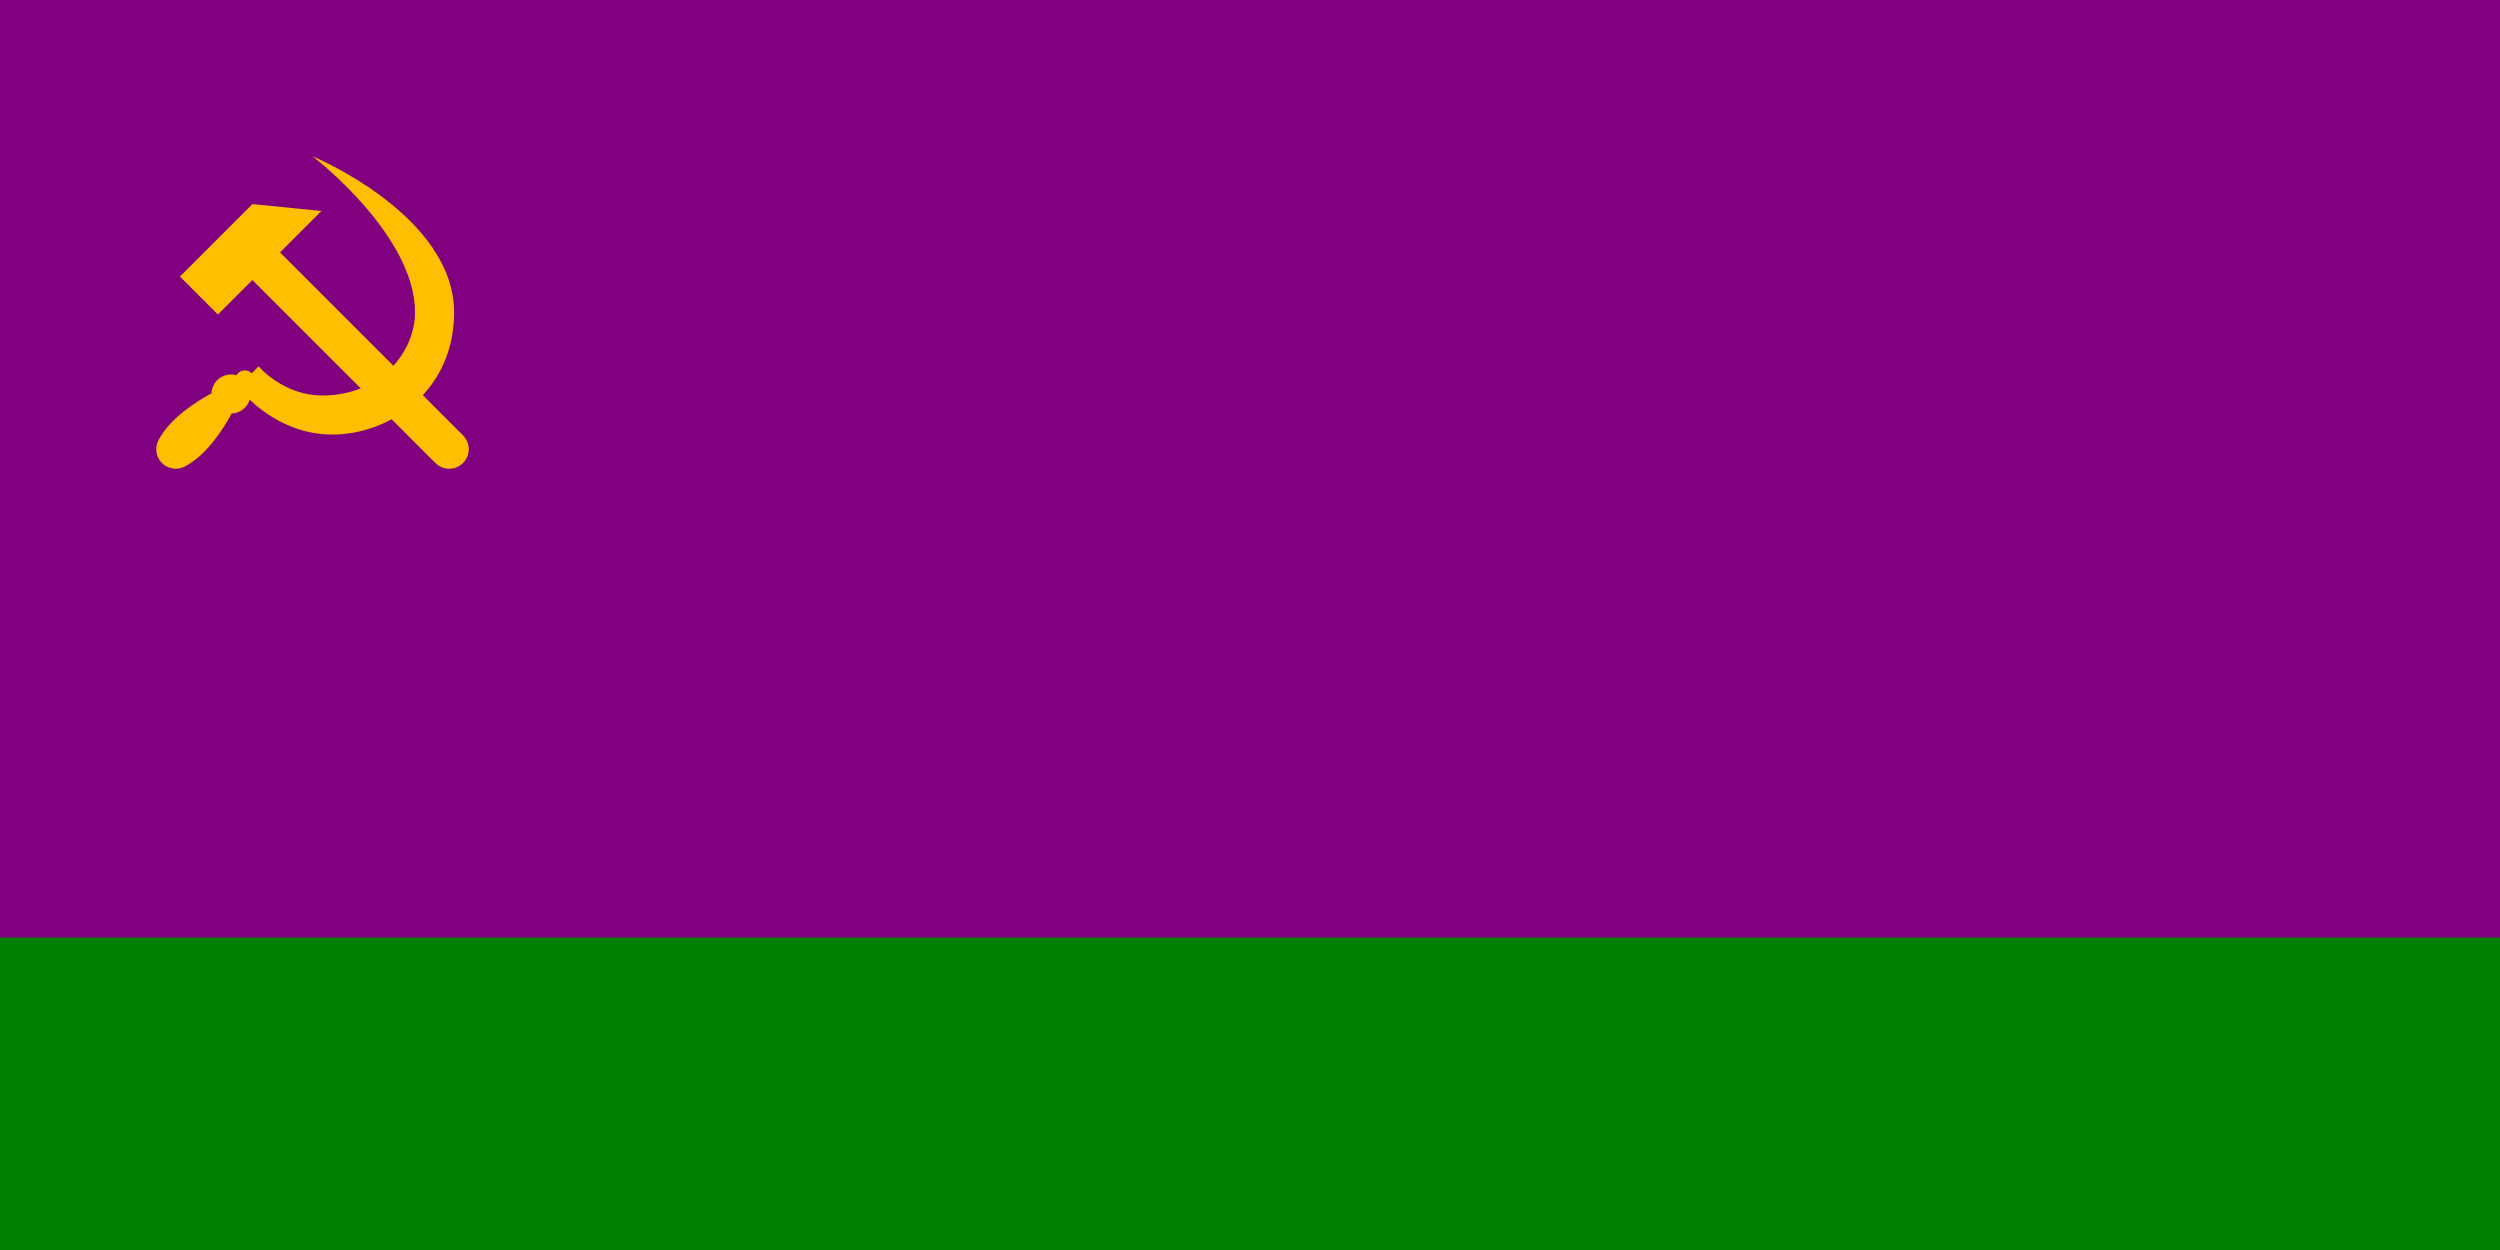
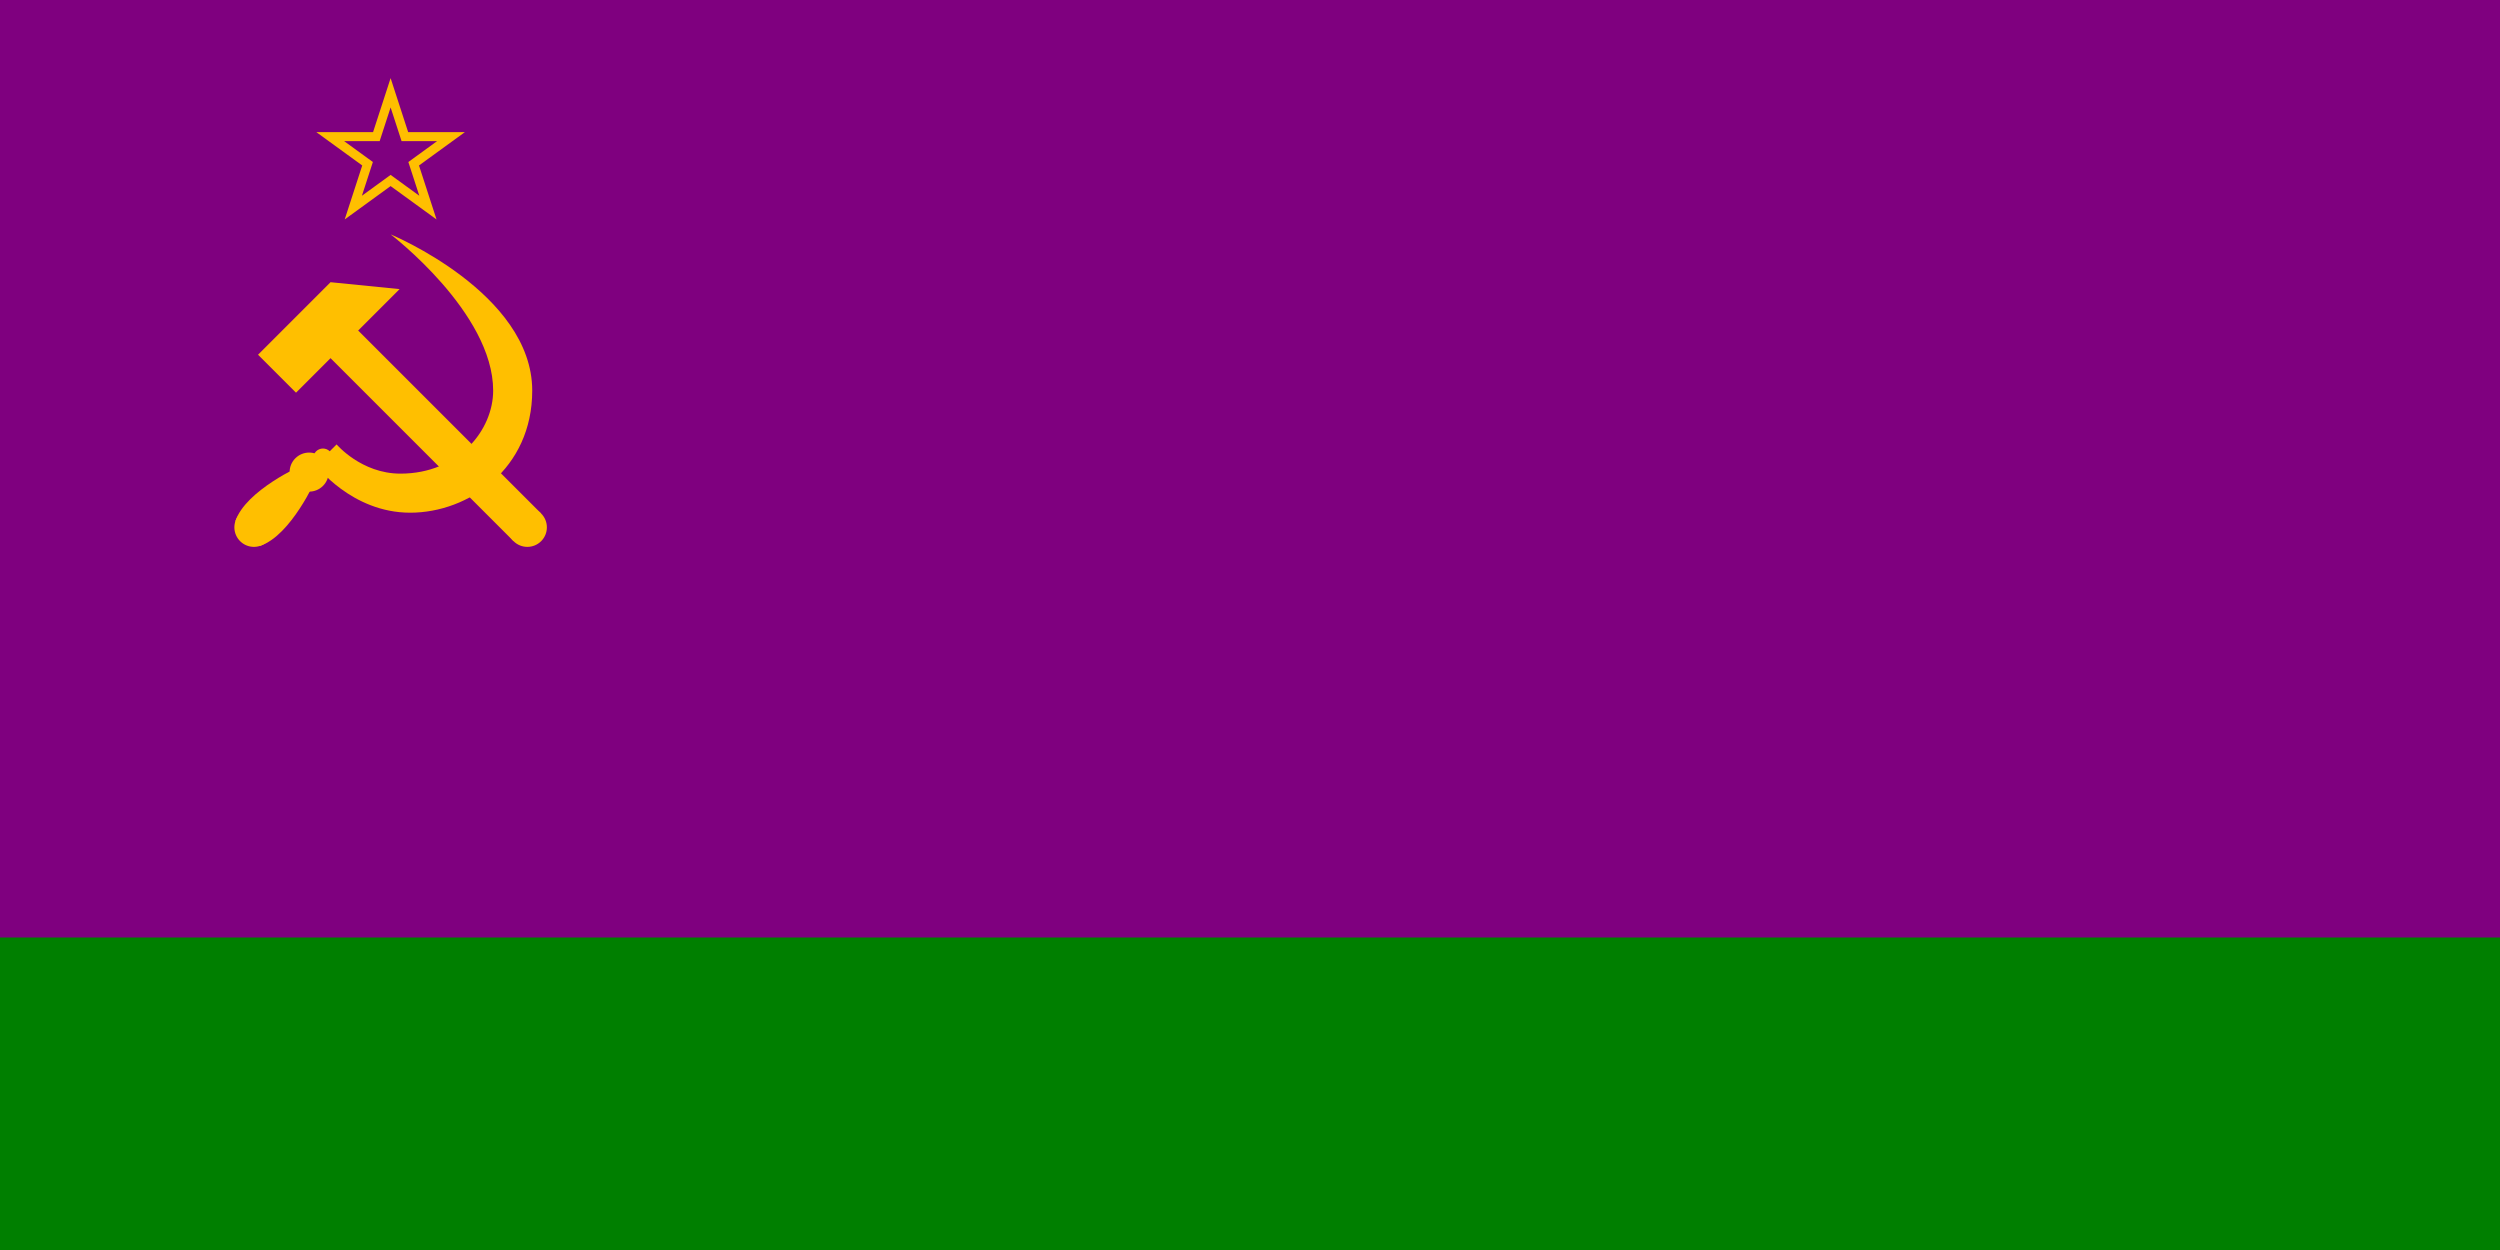
- <svg xmlns="http://www.w3.org/2000/svg" width="1024" height="512" viewBox="0 0 1024 512" version="1.1" id="svg8">
+ <svg xmlns="http://www.w3.org/2000/svg" width="1024" height="512" viewBox="0 0 1024 512" version="1.1" id="svg8" xml:space="preserve">
  <defs id="defs2">
    <mask id="mask941" maskUnits="userSpaceOnUse">
      <rect transform="rotate(-45)" y="780" x="-240" height="48" width="48" id="rect943" style="opacity:1;fill:#ffffff;fill-opacity:1;stroke:none;stroke-width:1.177;stroke-linecap:round;stroke-linejoin:round;stroke-miterlimit:4;stroke-dasharray:4.707, 4.707;stroke-dashoffset:0;stroke-opacity:1;paint-order:markers fill stroke" />
    </mask>
    <mask id="mask945" maskUnits="userSpaceOnUse">
      <rect transform="rotate(-45)" style="opacity:1;fill:#ffffff;fill-opacity:1;stroke:none;stroke-width:1.177;stroke-linecap:round;stroke-linejoin:round;stroke-miterlimit:4;stroke-dasharray:4.707, 4.707;stroke-dashoffset:0;stroke-opacity:1;paint-order:markers fill stroke" id="rect947" width="48" height="48" x="-704" y="780" />
    </mask>
    <mask id="mask2036" maskUnits="userSpaceOnUse">
      <path id="path2038" d="M 144.25,777.817 53.74,687.308 202.359,663.77 Z" style="fill:#ffffff;fill-opacity:1;stroke:none;stroke-width:1px;stroke-linecap:butt;stroke-linejoin:miter;stroke-opacity:1" />
    </mask>
+     <mask id="mask941-6" maskUnits="userSpaceOnUse">
+       <rect transform="rotate(-45)" y="780" x="-240" height="48" width="48" id="rect943-8" style="opacity:1;fill:#ffffff;fill-opacity:1;stroke:none;stroke-width:1.177;stroke-linecap:round;stroke-linejoin:round;stroke-miterlimit:4;stroke-dasharray:4.707, 4.707;stroke-dashoffset:0;stroke-opacity:1;paint-order:markers fill stroke" />
+     </mask>
+     <mask id="mask945-3" maskUnits="userSpaceOnUse">
+       <rect transform="rotate(-45)" style="opacity:1;fill:#ffffff;fill-opacity:1;stroke:none;stroke-width:1.177;stroke-linecap:round;stroke-linejoin:round;stroke-miterlimit:4;stroke-dasharray:4.707, 4.707;stroke-dashoffset:0;stroke-opacity:1;paint-order:markers fill stroke" id="rect947-0" width="48" height="48" x="-704" y="780" />
+     </mask>
+     <mask id="mask2036-7" maskUnits="userSpaceOnUse">
+       <path id="path2038-5" d="M 144.25,777.817 53.74,687.308 202.359,663.77 Z" style="fill:#ffffff;fill-opacity:1;stroke:none;stroke-width:1px;stroke-linecap:butt;stroke-linejoin:miter;stroke-opacity:1" />
+     </mask>
  </defs>
  <g id="layer1" transform="translate(0,-844)">
-     <rect style="opacity:1;fill:#00bf00;fill-opacity:1;stroke:none;stroke-width:156.767;stroke-linecap:butt;stroke-linejoin:miter;stroke-miterlimit:4;stroke-dasharray:none;stroke-dashoffset:0;stroke-opacity:1;paint-order:stroke fill markers" id="rect1417" width="768" height="128" x="0" y="1676" />
-     <rect style="opacity:1;fill:#ffbf00;fill-opacity:1;stroke:none;stroke-width:221.703;stroke-linecap:butt;stroke-linejoin:miter;stroke-miterlimit:4;stroke-dasharray:none;stroke-dashoffset:0;stroke-opacity:1;paint-order:stroke fill markers" id="rect1421" width="768" height="256" x="0" y="1420" />
-     <g style="fill:none;fill-opacity:1;stroke:#ffbf00;stroke-width:16;stroke-linecap:butt;stroke-linejoin:miter;stroke-miterlimit:8;stroke-dasharray:none;stroke-opacity:1" id="g1508" transform="matrix(0.4999999,0,0,0.4999999,256.0059,1062)">
-       <g style="fill:none;fill-opacity:1;stroke:#ffbf00;stroke-width:16;stroke-linecap:butt;stroke-linejoin:miter;stroke-miterlimit:8;stroke-dasharray:none;stroke-opacity:1" id="g1506">
-         <path id="path1502" transform="translate(0,588)" d="m 157.559,334.363 -16.971,16.971 -45.254,45.254 -56.568,56.57 62.225,62.225 56.568,-56.568 299.814,299.812 a 32,32 0 0 0 45.254,0 32,32 0 0 0 0,-45.254 l -299.812,-299.814 16.971,-16.971 50.912,-50.91 z" style="opacity:1;fill:none;fill-opacity:1;stroke:#ffbf00;stroke-width:16;stroke-linecap:butt;stroke-linejoin:miter;stroke-miterlimit:8;stroke-dasharray:none;stroke-dashoffset:0;stroke-opacity:1;paint-order:markers fill stroke" />
-         <path id="path1504" transform="translate(0,588)" d="m 256,256 c 0,0 168,128 168,256 10e-6,64 -56,136 -152,136 -64,0 -104.236,-47.764 -104.236,-47.764 l -11.312,11.312 a 16,16 0 0 0 -22.627,0 16,16 0 0 0 -2.479,3.223 32,32 0 0 0 -31.463,8.092 32,32 0 0 0 -9.33,21.545 C 65.122,658.161 22.991,684.983 4.287,720 l 0.029,0.029 A 32,32 0 0 0 4.287,752 32,32 0 0 0 48,763.713 c 35.024,-18.708 61.852,-60.852 75.602,-86.281 a 32,32 0 0 0 21.535,-9.314 32,32 0 0 0 7.932,-13.201 C 177.584,677.97 224.51,712 288,712 384,712 488,640 488,512 488,352 256,256 256,256 Z" style="opacity:1;fill:none;fill-opacity:1;stroke:#ffbf00;stroke-width:16;stroke-linecap:butt;stroke-linejoin:miter;stroke-miterlimit:8;stroke-dasharray:none;stroke-dashoffset:0;stroke-opacity:1;paint-order:markers fill stroke" />
+     <rect y="844" x="0" height="512" width="1024" id="rect829" style="opacity:1;fill:#7f007f;fill-opacity:1;stroke:none;stroke-width:362.039;stroke-linecap:butt;stroke-linejoin:miter;stroke-miterlimit:4;stroke-dasharray:none;stroke-dashoffset:0;stroke-opacity:1;paint-order:stroke fill markers" />
+     <path style="opacity:1;fill:#ffbf00;fill-opacity:1;stroke:none;stroke-width:181.019;stroke-linecap:butt;stroke-linejoin:miter;stroke-miterlimit:4;stroke-dasharray:none;stroke-dashoffset:0;stroke-opacity:1;paint-order:stroke fill markers" d="m 1120,1100 v 128 h 1024 v -128 z m 32,8 16,8 8,-8 8,8 16,-8 16,8 8,-8 8,8 16,-8 16,8 8,-8 8,8 16,-8 16,8 8,-8 8,8 16,-8 16,8 8,-8 8,8 16,-8 16,8 8,-8 8,8 16,-8 16,8 8,-8 8,8 16,-8 16,8 8,-8 8,8 16,-8 16,8 8,-8 8,8 16,-8 16,8 8,-8 8,8 16,-8 16,8 8,-8 8,8 16,-8 16,8 8,-8 8,8 16,-8 16,8 8,-8 8,8 16,-8 16,8 8,-8 8,8 16,-8 16,8 8,-8 8,8 16,-8 16,8 8,-8 8,8 16,-8 16,8 8,-8 8,8 16,-8 16,8 8,-8 8,8 16,-8 16,8 8,-8 8,8 16,-8 16,8 8,-8 8,8 16,-8 16,8 -16,8 -16,-8 -8,8 -8,-8 -16,8 -16,-8 -8,8 -8,-8 -16,8 -16,-8 -8,8 -8,-8 -16,8 -16,-8 -8,8 -8,-8 -16,8 -16,-8 -8,8 -8,-8 -16,8 -16,-8 -8,8 -8,-8 -16,8 -16,-8 -8,8 -8,-8 -16,8 -16,-8 -8,8 -8,-8 -16,8 -16,-8 -8,8 -8,-8 -16,8 -16,-8 -8,8 -8,-8 -16,8 -16,-8 -8,8 -8,-8 -16,8 -16,-8 -8,8 -8,-8 -16,8 -16,-8 -8,8 -8,-8 -16,8 -16,-8 -8,8 -8,-8 -16,8 -16,-8 -8,8 -8,-8 -16,8 -16,-8 -8,8 -8,-8 -16,8 -16,-8 -8,8 -8,-8 -16,8 -16,-8 -8,8 -8,-8 -16,8 -16,-8 -8,8 -8,-8 -16,8 -16,-8 -8,8 -8,-8 -16,8 -16,-8 z m 0,24 8,8 16,-8 16,8 8,-8 8,8 16,-8 16,8 8,-8 8,8 16,-8 16,8 8,-8 8,8 16,-8 16,8 8,-8 8,8 16,-8 16,8 8,-8 8,8 16,-8 16,8 8,-8 8,8 16,-8 16,8 8,-8 8,8 16,-8 16,8 8,-8 8,8 16,-8 16,8 8,-8 8,8 16,-8 16,8 8,-8 8,8 16,-8 16,8 8,-8 8,8 16,-8 16,8 8,-8 8,8 16,-8 16,8 8,-8 8,8 16,-8 16,8 8,-8 8,8 16,-8 16,8 8,-8 8,8 16,-8 16,8 8,-8 8,8 16,-8 16,8 8,-8 8,8 16,-8 16,8 8,-8 8,8 16,-8 16,8 8,-8 8,8 16,-8 16,8 8,-8 8,8 -8,8 -8,-8 -16,8 -16,-8 -8,8 -8,-8 -16,8 -16,-8 -8,8 -8,-8 -16,8 -16,-8 -8,8 -8,-8 -16,8 -16,-8 -8,8 -8,-8 -16,8 -16,-8 -8,8 -8,-8 -16,8 -16,-8 -8,8 -8,-8 -16,8 -16,-8 -8,8 -8,-8 -16,8 -16,-8 -8,8 -8,-8 -16,8 -16,-8 -8,8 -8,-8 -16,8 -16,-8 -8,8 -8,-8 -16,8 -16,-8 -8,8 -8,-8 -16,8 -16,-8 -8,8 -8,-8 -16,8 -16,-8 -8,8 -8,-8 -16,8 -16,-8 -8,8 -8,-8 -16,8 -16,-8 -8,8 -8,-8 -16,8 -16,-8 -8,8 -8,-8 -16,8 -16,-8 -8,8 -8,-8 -16,8 -16,-8 -8,8 -8,-8 -16,8 -16,-8 -8,8 -8,-8 -16,8 -16,-8 -8,8 -8,-8 z m 0,24 16,8 8,-8 8,8 16,-8 16,8 8,-8 8,8 16,-8 16,8 8,-8 8,8 16,-8 16,8 8,-8 8,8 16,-8 16,8 8,-8 8,8 16,-8 16,8 8,-8 8,8 16,-8 16,8 8,-8 8,8 16,-8 16,8 8,-8 8,8 16,-8 16,8 8,-8 8,8 16,-8 16,8 8,-8 8,8 16,-8 16,8 8,-8 8,8 16,-8 16,8 8,-8 8,8 16,-8 16,8 8,-8 8,8 16,-8 16,8 8,-8 8,8 16,-8 16,8 8,-8 8,8 16,-8 16,8 8,-8 8,8 16,-8 16,8 8,-8 8,8 16,-8 16,8 8,-8 8,8 16,-8 16,8 8,-8 8,8 16,-8 16,8 8,-8 8,8 16,-8 16,8 -16,8 -16,-8 -8,8 -8,-8 -16,8 -16,-8 -8,8 -8,-8 -16,8 -16,-8 -8,8 -8,-8 -16,8 -16,-8 -8,8 -8,-8 -16,8 -16,-8 -8,8 -8,-8 -16,8 -16,-8 -8,8 -8,-8 -16,8 -16,-8 -8,8 -8,-8 -16,8 -16,-8 -8,8 -8,-8 -16,8 -16,-8 -8,8 -8,-8 -16,8 -16,-8 -8,8 -8,-8 -16,8 -16,-8 -8,8 -8,-8 -16,8 -16,-8 -8,8 -8,-8 -16,8 -16,-8 -8,8 -8,-8 -16,8 -16,-8 -8,8 -8,-8 -16,8 -16,-8 -8,8 -8,-8 -16,8 -16,-8 -8,8 -8,-8 -16,8 -16,-8 -8,8 -8,-8 -16,8 -16,-8 -8,8 -8,-8 -16,8 -16,-8 -8,8 -8,-8 -16,8 -16,-8 -8,8 -8,-8 -16,8 -16,-8 z m 0,24 8,8 16,-8 16,8 8,-8 8,8 16,-8 16,8 8,-8 8,8 16,-8 16,8 8,-8 8,8 16,-8 16,8 8,-8 8,8 16,-8 16,8 8,-8 8,8 16,-8 16,8 8,-8 8,8 16,-8 16,8 8,-8 8,8 16,-8 16,8 8,-8 8,8 16,-8 16,8 8,-8 8,8 16,-8 16,8 8,-8 8,8 16,-8 16,8 8,-8 8,8 16,-8 16,8 8,-8 8,8 16,-8 16,8 8,-8 8,8 16,-8 16,8 8,-8 8,8 16,-8 16,8 8,-8 8,8 16,-8 16,8 8,-8 8,8 16,-8 16,8 8,-8 8,8 16,-8 16,8 8,-8 8,8 16,-8 16,8 8,-8 8,8 16,-8 16,8 8,-8 8,8 -8,8 -8,-8 -16,8 -16,-8 -8,8 -8,-8 -16,8 -16,-8 -8,8 -8,-8 -16,8 -16,-8 -8,8 -8,-8 -16,8 -16,-8 -8,8 -8,-8 -16,8 -16,-8 -8,8 -8,-8 -16,8 -16,-8 -8,8 -8,-8 -16,8 -16,-8 -8,8 -8,-8 -16,8 -16,-8 -8,8 -8,-8 -16,8 -16,-8 -8,8 -8,-8 -16,8 -16,-8 -8,8 -8,-8 -16,8 -16,-8 -8,8 -8,-8 -16,8 -16,-8 -8,8 -8,-8 -16,8 -16,-8 -8,8 -8,-8 -16,8 -16,-8 -8,8 -8,-8 -16,8 -16,-8 -8,8 -8,-8 -16,8 -16,-8 -8,8 -8,-8 -16,8 -16,-8 -8,8 -8,-8 -16,8 -16,-8 -8,8 -8,-8 -16,8 -16,-8 -8,8 -8,-8 -16,8 -16,-8 -8,8 -8,-8 z m 0,24 16,8 8,-8 8,8 16,-8 16,8 8,-8 8,8 16,-8 16,8 8,-8 8,8 16,-8 16,8 8,-8 8,8 16,-8 16,8 8,-8 8,8 16,-8 16,8 8,-8 8,8 16,-8 16,8 8,-8 8,8 16,-8 16,8 8,-8 8,8 16,-8 16,8 8,-8 8,8 16,-8 16,8 8,-8 8,8 16,-8 16,8 8,-8 8,8 16,-8 16,8 8,-8 8,8 16,-8 16,8 8,-8 8,8 16,-8 16,8 8,-8 8,8 16,-8 16,8 8,-8 8,8 16,-8 16,8 8,-8 8,8 16,-8 16,8 8,-8 8,8 16,-8 16,8 8,-8 8,8 16,-8 16,8 8,-8 8,8 16,-8 16,8 8,-8 8,8 16,-8 16,8 -16,8 -16,-8 -8,8 -8,-8 -16,8 -16,-8 -8,8 -8,-8 -16,8 -16,-8 -8,8 -8,-8 -16,8 -16,-8 -8,8 -8,-8 -16,8 -16,-8 -8,8 -8,-8 -16,8 -16,-8 -8,8 -8,-8 -16,8 -16,-8 -8,8 -8,-8 -16,8 -16,-8 -8,8 -8,-8 -16,8 -16,-8 -8,8 -8,-8 -16,8 -16,-8 -8,8 -8,-8 -16,8 -16,-8 -8,8 -8,-8 -16,8 -16,-8 -8,8 -8,-8 -16,8 -16,-8 -8,8 -8,-8 -16,8 -16,-8 -8,8 -8,-8 -16,8 -16,-8 -8,8 -8,-8 -16,8 -16,-8 -8,8 -8,-8 -16,8 -16,-8 -8,8 -8,-8 -16,8 -16,-8 -8,8 -8,-8 -16,8 -16,-8 -8,8 -8,-8 -16,8 -16,-8 -8,8 -8,-8 -16,8 -16,-8 z" id="rect839" />
+     <rect style="opacity:1;fill:#007f00;fill-opacity:1;stroke:none;stroke-width:2;stroke-linecap:round;stroke-linejoin:round;stroke-miterlimit:4;stroke-dasharray:none;stroke-dashoffset:0;stroke-opacity:1;paint-order:normal" id="rect1277" width="1024" height="128" x="0" y="1228" />
+     <g id="g1185" style="fill:#ffbf00;fill-opacity:1;stroke:none" transform="matrix(0.25,0,0,0.25,-176,745)">
+       <path id="path1997-0" d="m 1343.977,524 -28.738,88.447 h -92.998 l 75.238,54.662 -28.738,88.445 75.236,-54.662 75.238,54.66 -28.74,-88.443 75.236,-54.664 -92.996,0.002 z m 0,48 17.961,55.279 58.123,-0.002 -47.022,34.166 17.961,55.277 -47.023,-34.164 -47.02,34.162 17.959,-55.275 -47.023,-34.164 h 58.123 z" style="opacity:1;fill:#ffbf00;fill-opacity:1;stroke:none;stroke-width:2;stroke-linecap:round;stroke-linejoin:round;stroke-miterlimit:4;stroke-dasharray:none;stroke-opacity:1" />
+       <g id="g999" transform="translate(1088,-63.99996)" style="opacity:1;fill:#ffbf00;fill-opacity:1;stroke:none">
+         <circle transform="rotate(45)" r="32" cy="596.798" cx="1275.621" id="circle1740" style="fill:#ffbf00;fill-opacity:1;stroke:none;stroke-width:2;stroke-linecap:round;stroke-linejoin:round;stroke-miterlimit:4;stroke-dasharray:none;stroke-dashoffset:0;stroke-opacity:1;paint-order:markers fill stroke" />
+         <path id="rect1742" style="fill:#ffbf00;fill-opacity:1;stroke:none;stroke-width:2;stroke-linecap:round;stroke-linejoin:round;stroke-miterlimit:4;stroke-dasharray:none;stroke-dashoffset:0;stroke-opacity:1;paint-order:markers fill stroke" d="m 157.559,922.363 -118.793,118.794 62.225,62.225 56.568,-56.568 299.813,299.813 45.255,-45.255 -299.813,-299.813 67.882,-67.882 z" />
+       </g>
+       <g id="g995" transform="translate(1087.744,-64.10623)" style="opacity:1;fill:#ffbf00;fill-opacity:1;stroke:none">
+         <circle transform="rotate(60)" r="32" cy="634.119" cx="1162.838" id="circle1748" style="fill:#ffbf00;fill-opacity:1;stroke:none;stroke-width:2;stroke-linecap:round;stroke-linejoin:round;stroke-miterlimit:4;stroke-dasharray:none;stroke-dashoffset:0;stroke-opacity:1;paint-order:markers fill stroke" />
+         <path id="path1750" d="m 111.452,1222.283 c 0,0 -92.583,40.792 -109.554,91.704 l 40.477,40.477 c 50.912,-16.971 91.704,-109.554 91.704,-109.554 z" style="fill:#ffbf00;fill-opacity:1;stroke:none;stroke-width:2;stroke-linecap:round;stroke-linejoin:round;stroke-miterlimit:4;stroke-dasharray:none;stroke-dashoffset:0;stroke-opacity:1;paint-order:markers fill stroke" />
+         <circle transform="rotate(45)" style="fill:#ffbf00;fill-opacity:1;stroke:none;stroke-width:2;stroke-linecap:round;stroke-linejoin:round;stroke-miterlimit:4;stroke-dasharray:none;stroke-dashoffset:0;stroke-opacity:1;paint-order:markers fill stroke" id="circle1754" cx="959.093" cy="785.476" r="32" />
+         <circle transform="rotate(45)" r="16" cy="753.476" cx="959.093" id="circle1756" style="fill:#ffbf00;fill-opacity:1;stroke:none;stroke-width:2;stroke-linecap:round;stroke-linejoin:round;stroke-miterlimit:4;stroke-dasharray:none;stroke-dashoffset:0;stroke-opacity:1;paint-order:markers fill stroke" />
+         <path id="path1758" d="m 256.256,844.106 c 0,0 168,128 168,256 0,64 -56,136 -152,136 -64,0 -104.491,-47.871 -104.491,-47.871 l -33.941,33.941 c 0,0 58.433,77.93 154.433,77.93 96,0 200,-72 200,-200 0,-160 -232,-256 -232,-256 z" style="fill:#ffbf00;fill-opacity:1;stroke:none;stroke-width:2;stroke-linecap:round;stroke-linejoin:round;stroke-miterlimit:4;stroke-dasharray:none;stroke-opacity:1" />
      </g>
    </g>
-     <g transform="matrix(0.4999999,0,0,0.4999999,256.0059,1062)" id="layer1-3" style="fill:#ff0000;fill-opacity:1">
-       <g id="g2098" style="fill:#ff0000;fill-opacity:1">
-         <path style="opacity:1;fill:#ff0000;fill-opacity:1;stroke:none;stroke-width:17.784;stroke-linecap:round;stroke-linejoin:round;stroke-miterlimit:4;stroke-dasharray:none;stroke-dashoffset:0;stroke-opacity:1;paint-order:markers fill stroke" d="m 157.559,334.363 -16.971,16.971 -45.254,45.254 -56.568,56.57 62.225,62.225 56.568,-56.568 299.814,299.812 a 32,32 0 0 0 45.254,0 32,32 0 0 0 0,-45.254 l -299.812,-299.814 16.971,-16.971 50.912,-50.91 z" transform="translate(0,588)" id="path1492" />
-         <path style="opacity:1;fill:#ff0000;fill-opacity:1;stroke:none;stroke-width:0.865;stroke-linecap:round;stroke-linejoin:round;stroke-miterlimit:4;stroke-dasharray:none;stroke-dashoffset:0;stroke-opacity:1;paint-order:markers fill stroke" d="m 256,256 c 0,0 168,128 168,256 10e-6,64 -56,136 -152,136 -64,0 -104.236,-47.764 -104.236,-47.764 l -11.312,11.312 a 16,16 0 0 0 -22.627,0 16,16 0 0 0 -2.479,3.223 32,32 0 0 0 -31.463,8.092 32,32 0 0 0 -9.33,21.545 C 65.122,658.161 22.991,684.983 4.287,720 l 0.029,0.029 A 32,32 0 0 0 4.287,752 32,32 0 0 0 48,763.713 c 35.024,-18.708 61.852,-60.852 75.602,-86.281 a 32,32 0 0 0 21.535,-9.314 32,32 0 0 0 7.932,-13.201 C 177.584,677.97 224.51,712 288,712 384,712 488,640 488,512 488,352 256,256 256,256 Z" transform="translate(0,588)" id="path1514" />
-       </g>
-     </g>
-     <rect y="844" x="0" height="512" width="1024" id="rect829" style="opacity:1;fill:#800080;fill-opacity:1;stroke:none;stroke-width:362.039;stroke-linecap:butt;stroke-linejoin:miter;stroke-miterlimit:4;stroke-dasharray:none;stroke-dashoffset:0;stroke-opacity:1;paint-order:stroke fill markers" />
-     <g style="fill:#ffbf00;fill-opacity:1" id="g837" transform="matrix(0.25,0,0,0.25,64.00025,697)">
-       <g style="fill:#ffbf00;fill-opacity:1" id="g835">
-         <path id="path831" transform="translate(0,588)" d="m 157.559,334.363 -16.971,16.971 -45.254,45.254 -56.568,56.57 62.225,62.225 56.568,-56.568 299.814,299.812 a 32,32 0 0 0 45.254,0 32,32 0 0 0 0,-45.254 l -299.812,-299.814 16.971,-16.971 50.912,-50.91 z" style="opacity:1;fill:#ffbf00;fill-opacity:1;stroke:none;stroke-width:17.784;stroke-linecap:round;stroke-linejoin:round;stroke-miterlimit:4;stroke-dasharray:none;stroke-dashoffset:0;stroke-opacity:1;paint-order:markers fill stroke" />
-         <path id="path833" d="m 256,256 c 0,0 168,128 168,256 10e-6,64 -56,136 -152,136 -64,0 -104.236,-47.764 -104.236,-47.764 l -11.312,11.312 a 16,16 0 0 0 -22.627,0 16,16 0 0 0 -2.479,3.223 32,32 0 0 0 -31.463,8.092 32,32 0 0 0 -9.33,21.545 C 65.122,658.161 22.991,684.983 4.287,720 l 0.029,0.029 A 32,32 0 0 0 4.287,752 32,32 0 0 0 48,763.713 c 35.024,-18.708 61.852,-60.852 75.602,-86.281 a 32,32 0 0 0 21.535,-9.314 32,32 0 0 0 7.932,-13.201 C 177.584,677.97 224.51,712 288,712 384,712 488,640 488,512 488,352 256,256 256,256 Z" style="opacity:1;fill:#ffbf00;fill-opacity:1;stroke:none;stroke-width:0.865;stroke-linecap:round;stroke-linejoin:round;stroke-miterlimit:4;stroke-dasharray:none;stroke-dashoffset:0;stroke-opacity:1;paint-order:markers fill stroke" transform="translate(0,588)" />
-       </g>
-     </g>
-     <path style="opacity:1;fill:#ffbf00;fill-opacity:1;stroke:none;stroke-width:181.019;stroke-linecap:butt;stroke-linejoin:miter;stroke-miterlimit:4;stroke-dasharray:none;stroke-dashoffset:0;stroke-opacity:1;paint-order:stroke fill markers" d="m 1120,1100 v 128 h 1024 v -128 z m 32,8 16,8 8,-8 8,8 16,-8 16,8 8,-8 8,8 16,-8 16,8 8,-8 8,8 16,-8 16,8 8,-8 8,8 16,-8 16,8 8,-8 8,8 16,-8 16,8 8,-8 8,8 16,-8 16,8 8,-8 8,8 16,-8 16,8 8,-8 8,8 16,-8 16,8 8,-8 8,8 16,-8 16,8 8,-8 8,8 16,-8 16,8 8,-8 8,8 16,-8 16,8 8,-8 8,8 16,-8 16,8 8,-8 8,8 16,-8 16,8 8,-8 8,8 16,-8 16,8 8,-8 8,8 16,-8 16,8 8,-8 8,8 16,-8 16,8 8,-8 8,8 16,-8 16,8 8,-8 8,8 16,-8 16,8 8,-8 8,8 16,-8 16,8 8,-8 8,8 16,-8 16,8 -16,8 -16,-8 -8,8 -8,-8 -16,8 -16,-8 -8,8 -8,-8 -16,8 -16,-8 -8,8 -8,-8 -16,8 -16,-8 -8,8 -8,-8 -16,8 -16,-8 -8,8 -8,-8 -16,8 -16,-8 -8,8 -8,-8 -16,8 -16,-8 -8,8 -8,-8 -16,8 -16,-8 -8,8 -8,-8 -16,8 -16,-8 -8,8 -8,-8 -16,8 -16,-8 -8,8 -8,-8 -16,8 -16,-8 -8,8 -8,-8 -16,8 -16,-8 -8,8 -8,-8 -16,8 -16,-8 -8,8 -8,-8 -16,8 -16,-8 -8,8 -8,-8 -16,8 -16,-8 -8,8 -8,-8 -16,8 -16,-8 -8,8 -8,-8 -16,8 -16,-8 -8,8 -8,-8 -16,8 -16,-8 -8,8 -8,-8 -16,8 -16,-8 -8,8 -8,-8 -16,8 -16,-8 -8,8 -8,-8 -16,8 -16,-8 z m 0,24 8,8 16,-8 16,8 8,-8 8,8 16,-8 16,8 8,-8 8,8 16,-8 16,8 8,-8 8,8 16,-8 16,8 8,-8 8,8 16,-8 16,8 8,-8 8,8 16,-8 16,8 8,-8 8,8 16,-8 16,8 8,-8 8,8 16,-8 16,8 8,-8 8,8 16,-8 16,8 8,-8 8,8 16,-8 16,8 8,-8 8,8 16,-8 16,8 8,-8 8,8 16,-8 16,8 8,-8 8,8 16,-8 16,8 8,-8 8,8 16,-8 16,8 8,-8 8,8 16,-8 16,8 8,-8 8,8 16,-8 16,8 8,-8 8,8 16,-8 16,8 8,-8 8,8 16,-8 16,8 8,-8 8,8 16,-8 16,8 8,-8 8,8 16,-8 16,8 8,-8 8,8 -8,8 -8,-8 -16,8 -16,-8 -8,8 -8,-8 -16,8 -16,-8 -8,8 -8,-8 -16,8 -16,-8 -8,8 -8,-8 -16,8 -16,-8 -8,8 -8,-8 -16,8 -16,-8 -8,8 -8,-8 -16,8 -16,-8 -8,8 -8,-8 -16,8 -16,-8 -8,8 -8,-8 -16,8 -16,-8 -8,8 -8,-8 -16,8 -16,-8 -8,8 -8,-8 -16,8 -16,-8 -8,8 -8,-8 -16,8 -16,-8 -8,8 -8,-8 -16,8 -16,-8 -8,8 -8,-8 -16,8 -16,-8 -8,8 -8,-8 -16,8 -16,-8 -8,8 -8,-8 -16,8 -16,-8 -8,8 -8,-8 -16,8 -16,-8 -8,8 -8,-8 -16,8 -16,-8 -8,8 -8,-8 -16,8 -16,-8 -8,8 -8,-8 -16,8 -16,-8 -8,8 -8,-8 -16,8 -16,-8 -8,8 -8,-8 z m 0,24 16,8 8,-8 8,8 16,-8 16,8 8,-8 8,8 16,-8 16,8 8,-8 8,8 16,-8 16,8 8,-8 8,8 16,-8 16,8 8,-8 8,8 16,-8 16,8 8,-8 8,8 16,-8 16,8 8,-8 8,8 16,-8 16,8 8,-8 8,8 16,-8 16,8 8,-8 8,8 16,-8 16,8 8,-8 8,8 16,-8 16,8 8,-8 8,8 16,-8 16,8 8,-8 8,8 16,-8 16,8 8,-8 8,8 16,-8 16,8 8,-8 8,8 16,-8 16,8 8,-8 8,8 16,-8 16,8 8,-8 8,8 16,-8 16,8 8,-8 8,8 16,-8 16,8 8,-8 8,8 16,-8 16,8 8,-8 8,8 16,-8 16,8 8,-8 8,8 16,-8 16,8 -16,8 -16,-8 -8,8 -8,-8 -16,8 -16,-8 -8,8 -8,-8 -16,8 -16,-8 -8,8 -8,-8 -16,8 -16,-8 -8,8 -8,-8 -16,8 -16,-8 -8,8 -8,-8 -16,8 -16,-8 -8,8 -8,-8 -16,8 -16,-8 -8,8 -8,-8 -16,8 -16,-8 -8,8 -8,-8 -16,8 -16,-8 -8,8 -8,-8 -16,8 -16,-8 -8,8 -8,-8 -16,8 -16,-8 -8,8 -8,-8 -16,8 -16,-8 -8,8 -8,-8 -16,8 -16,-8 -8,8 -8,-8 -16,8 -16,-8 -8,8 -8,-8 -16,8 -16,-8 -8,8 -8,-8 -16,8 -16,-8 -8,8 -8,-8 -16,8 -16,-8 -8,8 -8,-8 -16,8 -16,-8 -8,8 -8,-8 -16,8 -16,-8 -8,8 -8,-8 -16,8 -16,-8 -8,8 -8,-8 -16,8 -16,-8 z m 0,24 8,8 16,-8 16,8 8,-8 8,8 16,-8 16,8 8,-8 8,8 16,-8 16,8 8,-8 8,8 16,-8 16,8 8,-8 8,8 16,-8 16,8 8,-8 8,8 16,-8 16,8 8,-8 8,8 16,-8 16,8 8,-8 8,8 16,-8 16,8 8,-8 8,8 16,-8 16,8 8,-8 8,8 16,-8 16,8 8,-8 8,8 16,-8 16,8 8,-8 8,8 16,-8 16,8 8,-8 8,8 16,-8 16,8 8,-8 8,8 16,-8 16,8 8,-8 8,8 16,-8 16,8 8,-8 8,8 16,-8 16,8 8,-8 8,8 16,-8 16,8 8,-8 8,8 16,-8 16,8 8,-8 8,8 16,-8 16,8 8,-8 8,8 16,-8 16,8 8,-8 8,8 -8,8 -8,-8 -16,8 -16,-8 -8,8 -8,-8 -16,8 -16,-8 -8,8 -8,-8 -16,8 -16,-8 -8,8 -8,-8 -16,8 -16,-8 -8,8 -8,-8 -16,8 -16,-8 -8,8 -8,-8 -16,8 -16,-8 -8,8 -8,-8 -16,8 -16,-8 -8,8 -8,-8 -16,8 -16,-8 -8,8 -8,-8 -16,8 -16,-8 -8,8 -8,-8 -16,8 -16,-8 -8,8 -8,-8 -16,8 -16,-8 -8,8 -8,-8 -16,8 -16,-8 -8,8 -8,-8 -16,8 -16,-8 -8,8 -8,-8 -16,8 -16,-8 -8,8 -8,-8 -16,8 -16,-8 -8,8 -8,-8 -16,8 -16,-8 -8,8 -8,-8 -16,8 -16,-8 -8,8 -8,-8 -16,8 -16,-8 -8,8 -8,-8 -16,8 -16,-8 -8,8 -8,-8 -16,8 -16,-8 -8,8 -8,-8 z m 0,24 16,8 8,-8 8,8 16,-8 16,8 8,-8 8,8 16,-8 16,8 8,-8 8,8 16,-8 16,8 8,-8 8,8 16,-8 16,8 8,-8 8,8 16,-8 16,8 8,-8 8,8 16,-8 16,8 8,-8 8,8 16,-8 16,8 8,-8 8,8 16,-8 16,8 8,-8 8,8 16,-8 16,8 8,-8 8,8 16,-8 16,8 8,-8 8,8 16,-8 16,8 8,-8 8,8 16,-8 16,8 8,-8 8,8 16,-8 16,8 8,-8 8,8 16,-8 16,8 8,-8 8,8 16,-8 16,8 8,-8 8,8 16,-8 16,8 8,-8 8,8 16,-8 16,8 8,-8 8,8 16,-8 16,8 8,-8 8,8 16,-8 16,8 8,-8 8,8 16,-8 16,8 -16,8 -16,-8 -8,8 -8,-8 -16,8 -16,-8 -8,8 -8,-8 -16,8 -16,-8 -8,8 -8,-8 -16,8 -16,-8 -8,8 -8,-8 -16,8 -16,-8 -8,8 -8,-8 -16,8 -16,-8 -8,8 -8,-8 -16,8 -16,-8 -8,8 -8,-8 -16,8 -16,-8 -8,8 -8,-8 -16,8 -16,-8 -8,8 -8,-8 -16,8 -16,-8 -8,8 -8,-8 -16,8 -16,-8 -8,8 -8,-8 -16,8 -16,-8 -8,8 -8,-8 -16,8 -16,-8 -8,8 -8,-8 -16,8 -16,-8 -8,8 -8,-8 -16,8 -16,-8 -8,8 -8,-8 -16,8 -16,-8 -8,8 -8,-8 -16,8 -16,-8 -8,8 -8,-8 -16,8 -16,-8 -8,8 -8,-8 -16,8 -16,-8 -8,8 -8,-8 -16,8 -16,-8 -8,8 -8,-8 -16,8 -16,-8 z" id="rect839" />
-     <rect style="opacity:1;fill:#008000;fill-opacity:1;stroke:none;stroke-width:2;stroke-linecap:round;stroke-linejoin:round;stroke-miterlimit:4;stroke-dasharray:none;stroke-dashoffset:0;stroke-opacity:1;paint-order:normal" id="rect1277" width="1024" height="128" x="0" y="1228" />
  </g>
</svg>
